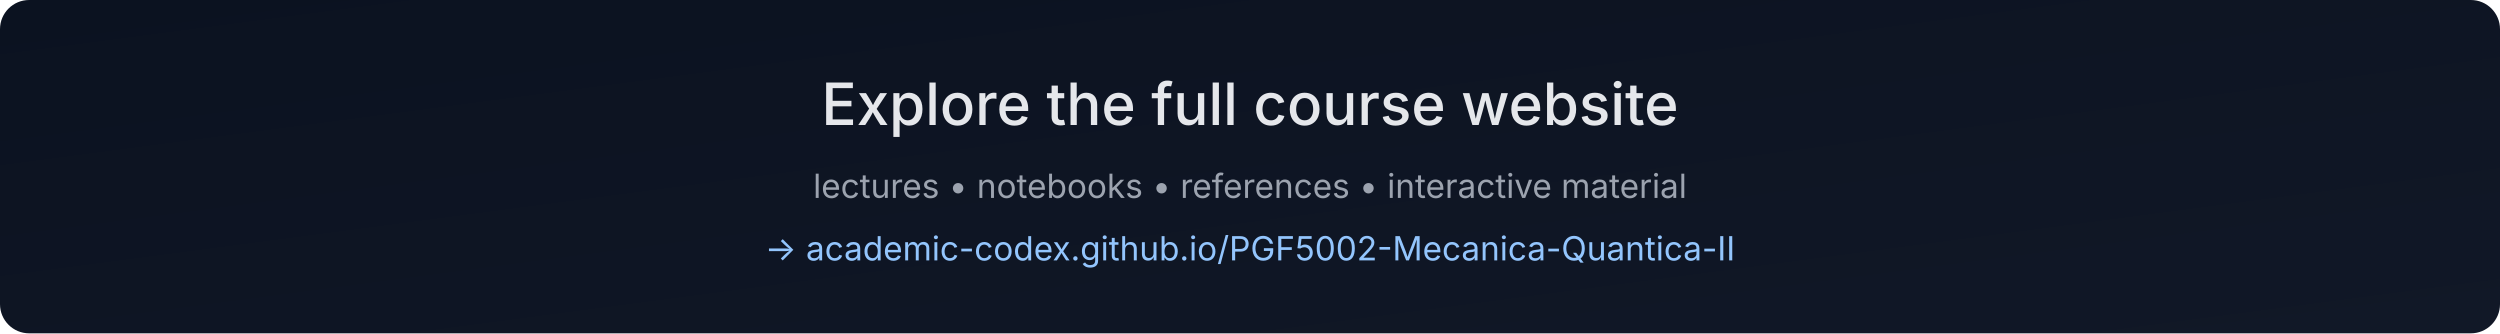
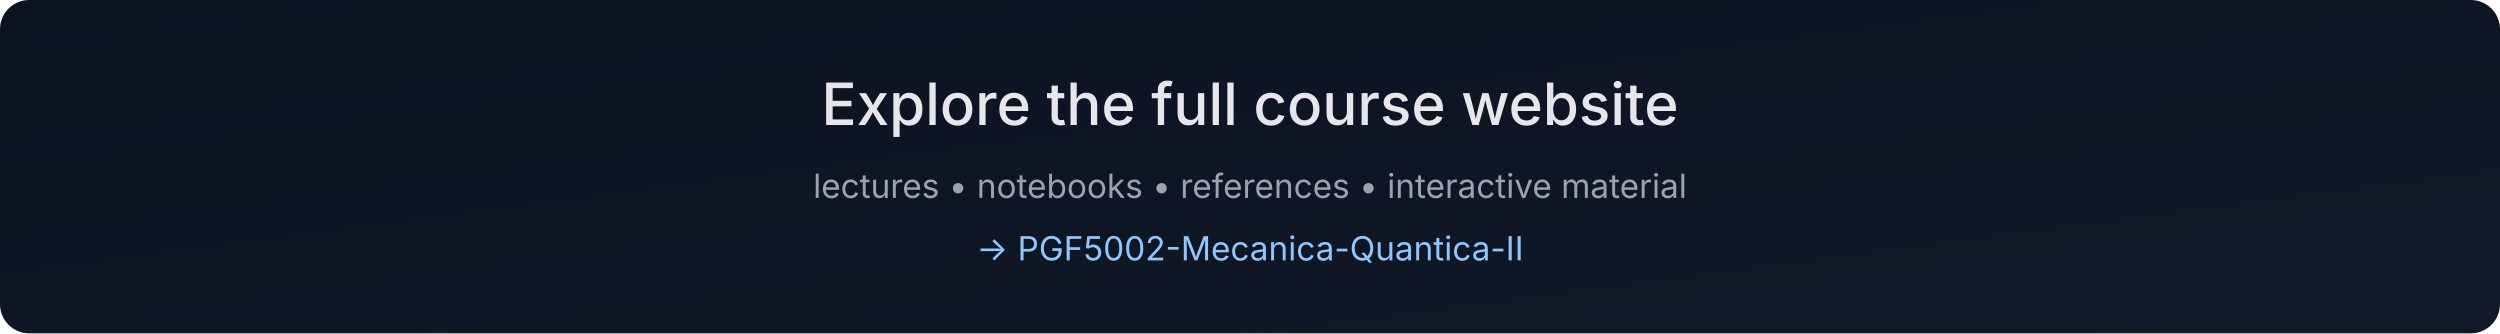
<svg xmlns="http://www.w3.org/2000/svg" width="1200" height="160" viewBox="0 0 1200 160">
  <defs>
    <linearGradient id="bg" x1="0" y1="0" x2="1" y2="1">
      <stop offset="0%" stop-color="#0b1220" />
      <stop offset="100%" stop-color="#111827" />
    </linearGradient>
  </defs>
  <rect width="1200" height="160" rx="14" fill="url(#bg)" />
  <text x="50%" y="60" text-anchor="middle" font-size="28" fill="#e5e7eb" font-family="Inter, Arial, sans-serif" font-weight="500">
        Explore the full course website
    </text>
  <text x="50%" y="95" text-anchor="middle" font-size="16" fill="#9ca3af" font-family="Inter, Arial, sans-serif">
        lectures • notebooks • references • interactive material
    </text>
  <text x="50%" y="125" text-anchor="middle" font-size="16" fill="#93c5fd" font-family="Inter, Arial, sans-serif">
-         → academic-codex.github.io/PGF5002-Mecanica-Quantica-II
+         → PGF5002-Mecanica-Quantica-II
    </text>
</svg>
